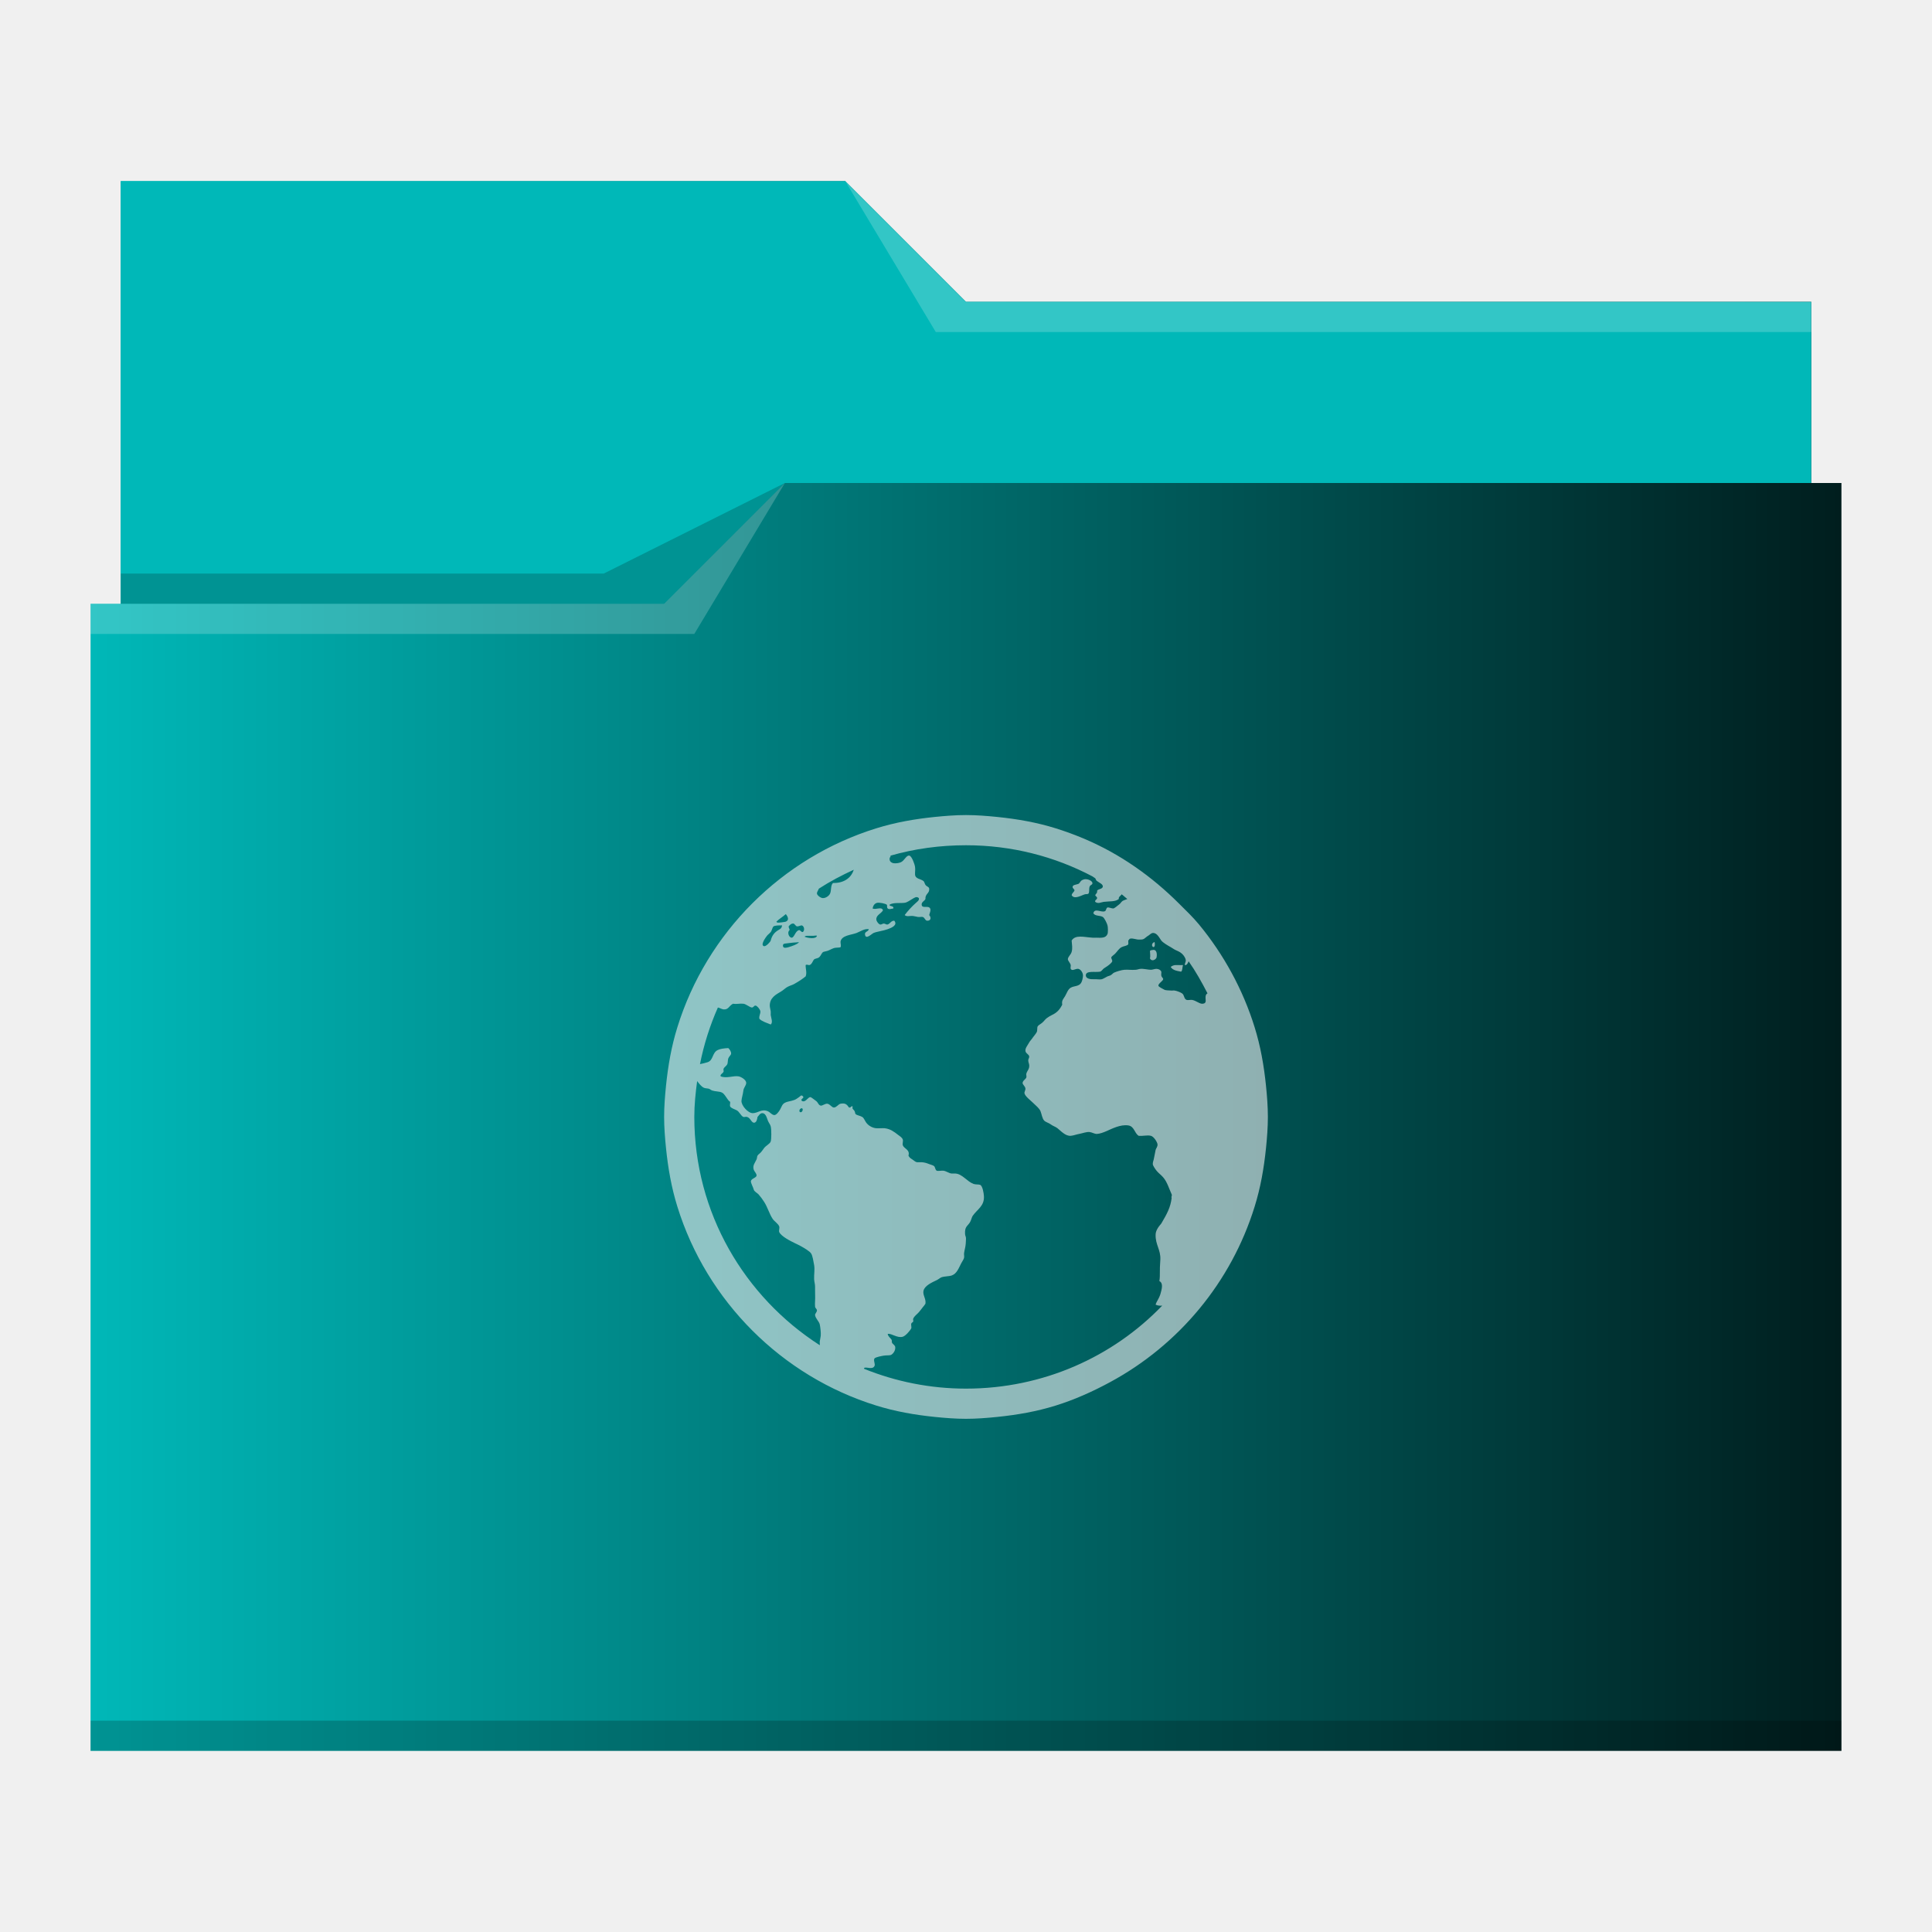
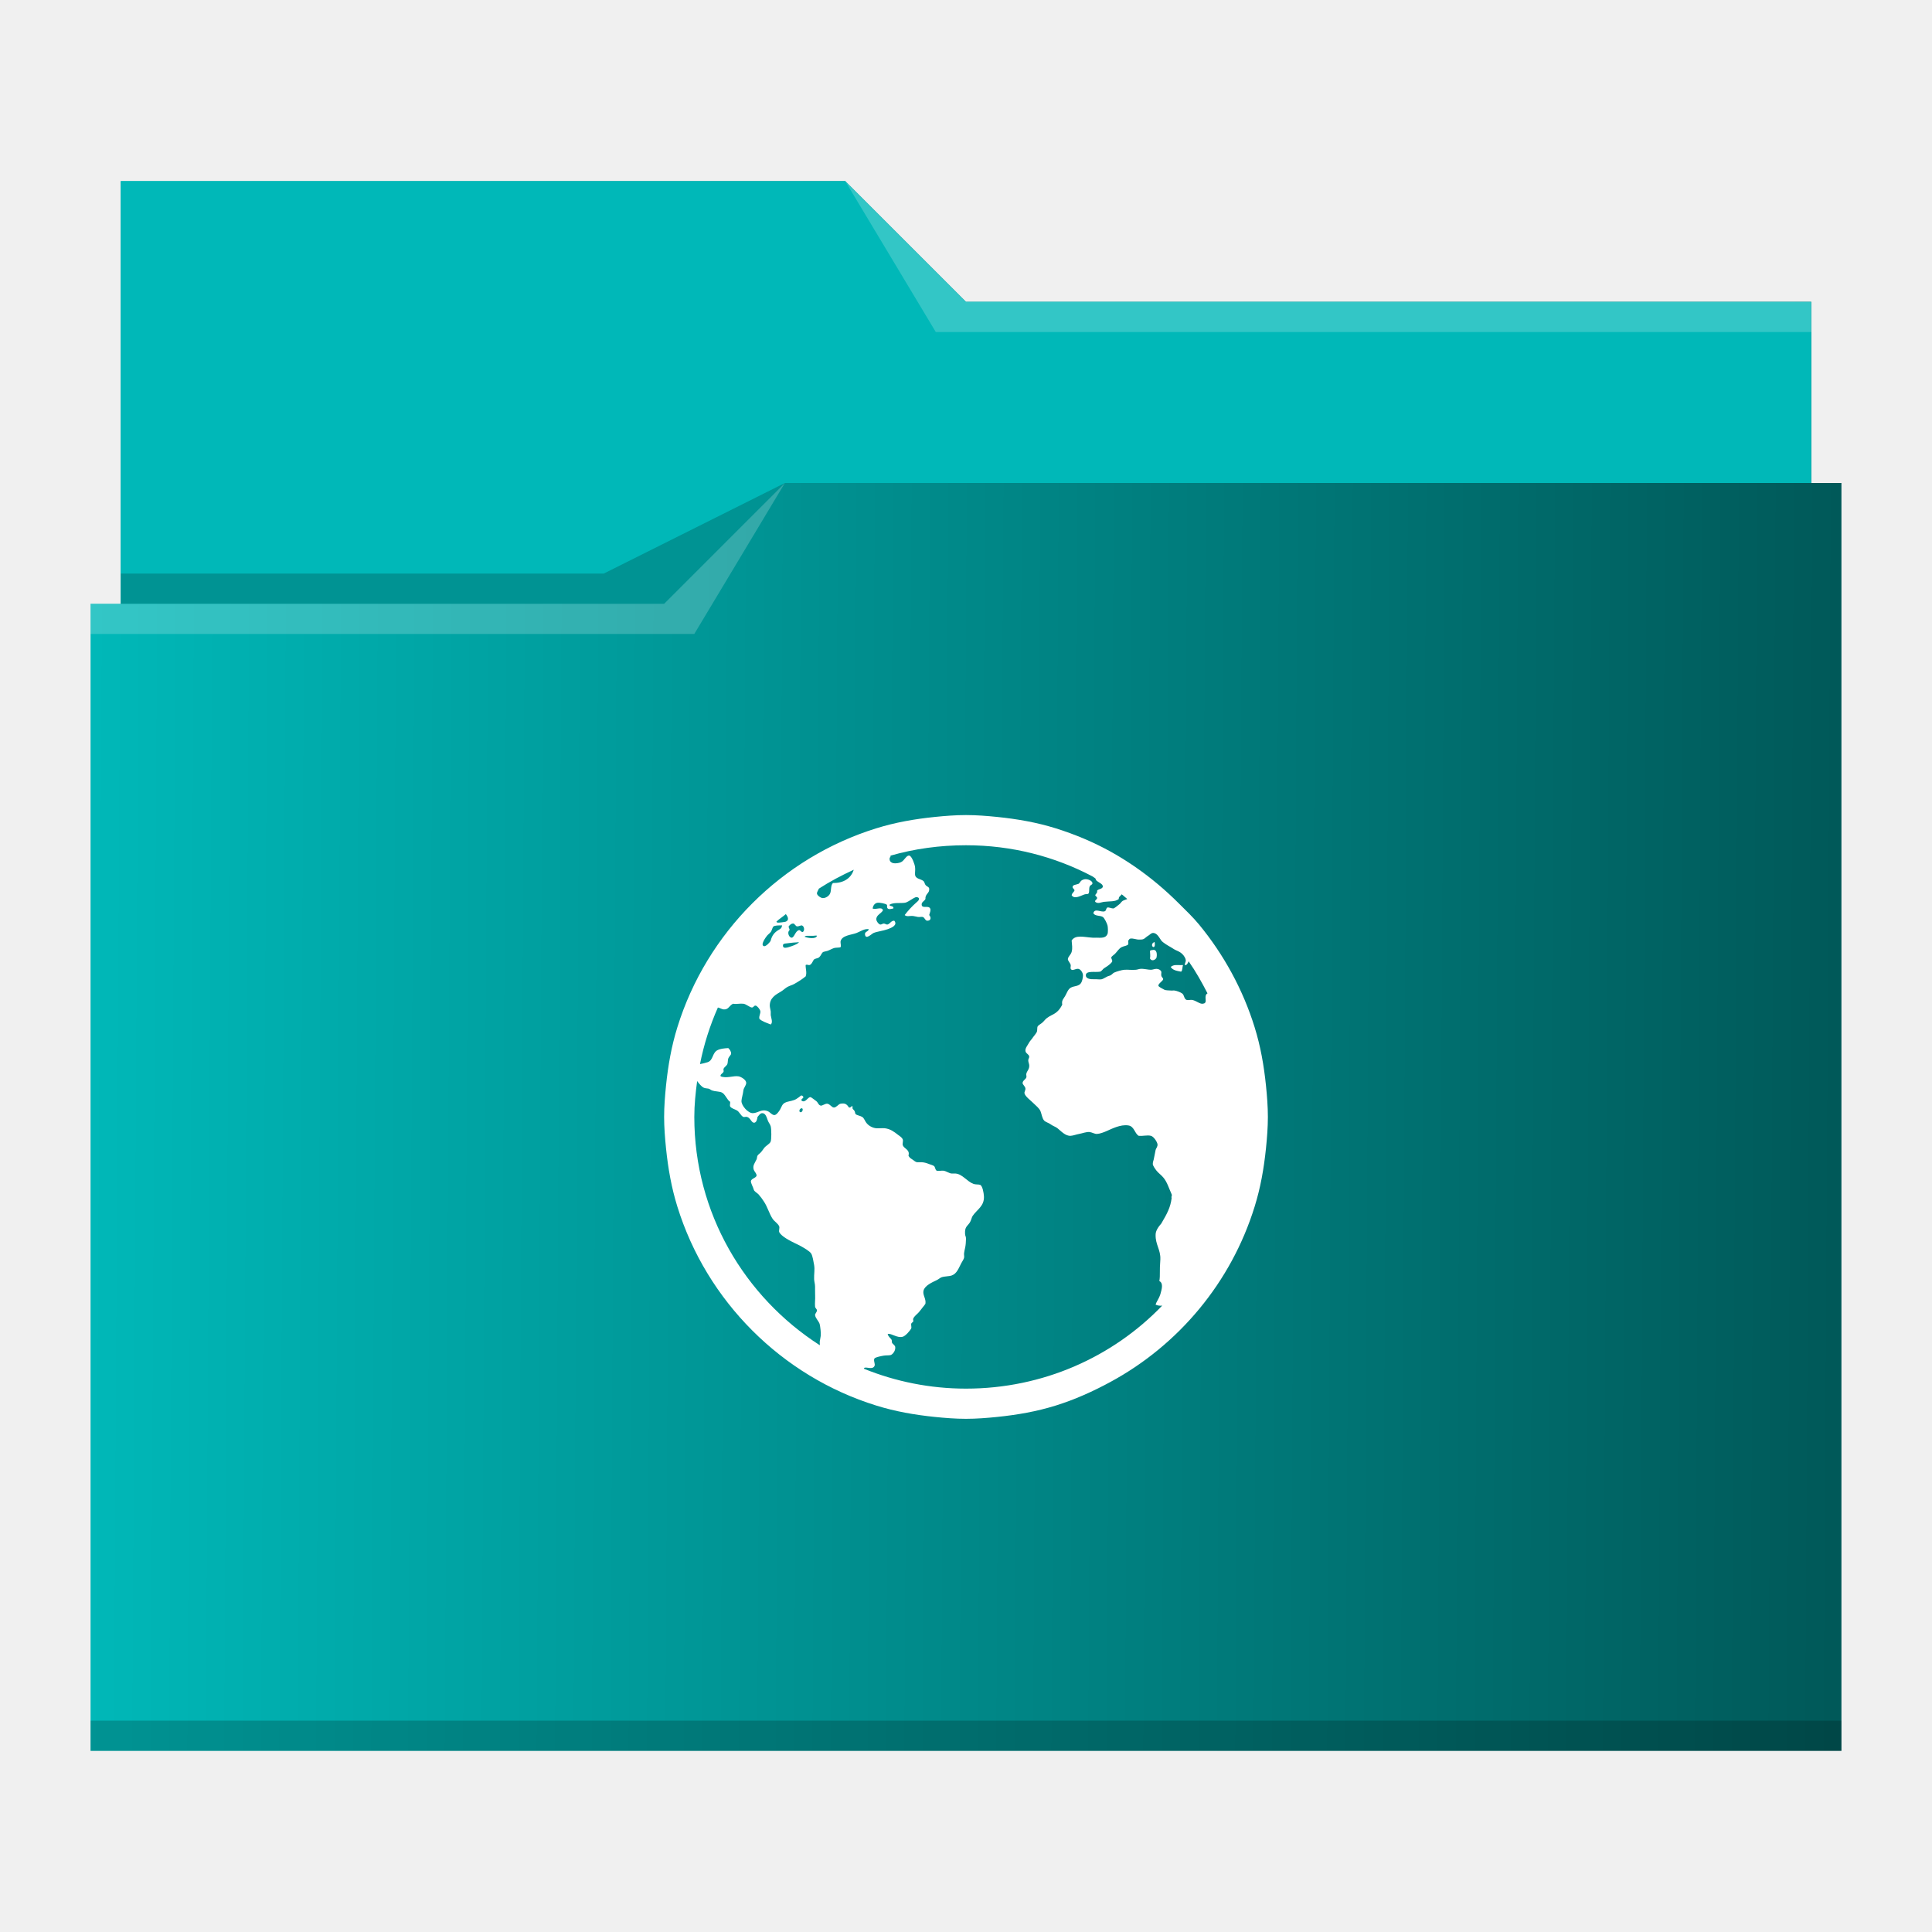
<svg xmlns="http://www.w3.org/2000/svg" xmlns:xlink="http://www.w3.org/1999/xlink" viewBox="0 0 64 64" version="1.1" id="svg14">
  <defs id="defs3051">
    <linearGradient id="linearGradient840">
      <stop style="stop-color:#00b8b8;stop-opacity:1" offset="0" id="stop836" />
      <stop style="stop-color:#00b8b8;stop-opacity:1" offset="1" id="stop838" />
    </linearGradient>
    <linearGradient id="linearGradient832">
      <stop style="stop-color:#00b8b8;stop-opacity:1" offset="0" id="stop828" />
      <stop style="stop-color:#001e1e;stop-opacity:1" offset="1" id="stop830" />
    </linearGradient>
    <style type="text/css" id="current-color-scheme">
      .ColorScheme-Text {
        color:#31363b;
      }
      .ColorScheme-Background {
        color:#eff0f1;
      }
      .ColorScheme-Highlight {
        color:#3daee9;
      }
      .ColorScheme-ViewText {
        color:#31363b;
      }
      .ColorScheme-ViewBackground {
        color:#fcfcfc;
      }
      .ColorScheme-ViewHover {
        color:#93cee9;
      }
      .ColorScheme-ViewFocus{
        color:#3daee9;
      }
      .ColorScheme-ButtonText {
        color:#31363b;
      }
      .ColorScheme-ButtonBackground {
        color:#eff0f1;
      }
      .ColorScheme-ButtonHover {
        color:#93cee9;
      }
      .ColorScheme-ButtonFocus{
        color:#3daee9;
      }
      </style>
-     <linearGradient xlink:href="#linearGradient832" id="linearGradient834" x1="3" y1="32" x2="61" y2="32" gradientUnits="userSpaceOnUse" />
+     <linearGradient xlink:href="#linearGradient832" id="linearGradient834" x1="3" y1="32" x2="96.797" y2="32.542" gradientUnits="userSpaceOnUse" />
    <linearGradient xlink:href="#linearGradient840" id="linearGradient842" x1="4" y1="13" x2="60" y2="13" gradientUnits="userSpaceOnUse" />
  </defs>
  <path style="fill:url(#linearGradient834);fill-opacity:1;stroke:none" d="M 4 6 L 4 11 L 4 20 L 3 20 L 3 21 L 3.002 21 C 3.002 21.004 3 21.008 3 21.012 L 3 57 L 3 58 L 4 58 L 60 58 L 61 58 L 61 57 L 61 21.012 L 61 21 L 61 16 L 60 16 L 60 11.01 C 60 11.007 59.998 11.004 59.998 11 L 60 11 L 60 10 L 32 10 L 28 6 L 4 6 z " class="ColorScheme-Highlight" id="path4" />
  <path style="fill-opacity:1;fill-rule:evenodd;fill:url(#linearGradient842)" d="M 4 6 L 4 11 L 4 20 L 22 20 L 26 16 L 60 16 L 60 11.01 C 60 11.007 59.998 11.004 59.998 11 L 60 11 L 60 10 L 32 10 L 28 6 L 4 6 z " id="path6" />
  <path style="fill:#ffffff;fill-opacity:0.2;fill-rule:evenodd" d="M 28 6 L 31 11 L 33 11 L 60 11 L 60 10 L 33 10 L 32 10 L 28 6 z M 26 16 L 22 20 L 3 20 L 3 21 L 23 21 L 26 16 z " id="path8" />
  <path style="fill-opacity:0.2;fill-rule:evenodd" d="M 26 16 L 20 19 L 4 19 L 4 20 L 22 20 L 26 16 z M 3 57 L 3 58 L 4 58 L 60 58 L 61 58 L 61 57 L 60 57 L 4 57 L 3 57 z " class="ColorScheme-Text" id="path10" />
-   <path style="fill:currentColor;fill-opacity:0.6;stroke:none" d="M 32 27 C 31.654 27 31.306 27.028 30.969 27.062 C 30.295 27.131 29.658 27.243 29.031 27.438 C 25.896 28.409 23.409 30.896 22.438 34.031 C 22.243 34.658 22.131 35.295 22.062 35.969 C 22.028 36.306 22 36.654 22 37 C 22 37.346 22.028 37.694 22.062 38.031 C 22.131 38.705 22.243 39.342 22.438 39.969 C 23.409 43.104 25.896 45.591 29.031 46.562 C 29.658 46.757 30.295 46.869 30.969 46.938 C 31.306 46.972 31.654 47 32 47 C 32.346 47 32.694 46.972 33.031 46.938 C 33.705 46.869 34.342 46.757 34.969 46.562 C 35.595 46.368 36.214 46.089 36.781 45.781 C 39.049 44.553 40.786 42.477 41.562 39.969 C 41.757 39.342 41.869 38.705 41.938 38.031 C 41.972 37.694 42 37.346 42 37 C 42 36.655 41.972 36.305 41.938 35.969 C 41.869 35.295 41.757 34.658 41.562 34.031 C 41.174 32.777 40.533 31.612 39.719 30.625 C 39.515 30.378 39.289 30.164 39.062 29.938 C 38.159 29.034 37.103 28.286 35.906 27.781 C 35.607 27.655 35.282 27.535 34.969 27.438 C 34.342 27.243 33.705 27.131 33.031 27.062 C 32.694 27.028 32.346 27 32 27 z M 32 28 C 33.513 28 34.936 28.371 36.188 29.031 C 36.221 29.049 36.248 29.076 36.281 29.094 C 36.307 29.127 36.299 29.163 36.344 29.188 C 36.376 29.206 36.407 29.234 36.438 29.25 C 36.49 29.279 36.542 29.324 36.531 29.375 C 36.517 29.45 36.395 29.445 36.344 29.5 C 36.351 29.605 36.308 29.585 36.281 29.656 C 36.298 29.702 36.337 29.695 36.344 29.75 C 36.335 29.808 36.259 29.815 36.281 29.875 C 36.379 29.951 36.47 29.888 36.562 29.875 C 36.766 29.849 36.937 29.879 37.062 29.781 C 37.049 29.703 37.124 29.681 37.156 29.625 C 37.223 29.672 37.279 29.733 37.344 29.781 C 37.306 29.798 37.222 29.822 37.188 29.844 C 37.137 29.878 37.121 29.931 37.062 29.969 C 37.021 29.998 36.919 30.094 36.875 30.094 C 36.822 30.094 36.726 30.05 36.688 30.062 C 36.633 30.079 36.655 30.166 36.594 30.188 C 36.474 30.231 36.261 30.07 36.219 30.25 C 36.27 30.354 36.44 30.319 36.531 30.375 C 36.588 30.411 36.673 30.594 36.688 30.656 C 36.702 30.707 36.709 30.883 36.688 30.938 C 36.631 31.083 36.48 31.066 36.312 31.062 C 36.267 31.062 36.229 31.067 36.188 31.062 C 35.906 31.044 35.627 30.955 35.5 31.156 C 35.509 31.311 35.535 31.397 35.5 31.531 C 35.475 31.629 35.37 31.696 35.375 31.781 C 35.377 31.825 35.458 31.909 35.469 31.969 C 35.476 32.001 35.454 32.065 35.469 32.094 C 35.516 32.183 35.635 32.079 35.719 32.094 C 35.799 32.106 35.875 32.223 35.875 32.312 C 35.875 32.376 35.852 32.501 35.812 32.562 C 35.733 32.682 35.583 32.653 35.469 32.719 C 35.374 32.773 35.338 32.905 35.281 33 C 35.221 33.102 35.164 33.136 35.188 33.281 C 35.106 33.443 35.013 33.547 34.844 33.625 C 34.795 33.647 34.733 33.686 34.688 33.719 C 34.651 33.744 34.613 33.786 34.562 33.844 C 34.499 33.915 34.41 33.945 34.375 34 C 34.349 34.042 34.371 34.131 34.344 34.188 C 34.304 34.264 34.238 34.33 34.188 34.406 C 34.164 34.443 34.119 34.484 34.094 34.531 C 34.036 34.637 33.958 34.72 33.969 34.812 C 33.978 34.902 34.088 34.922 34.094 35 C 34.099 35.044 34.061 35.078 34.062 35.125 C 34.065 35.194 34.088 35.227 34.094 35.281 C 34.106 35.416 34.025 35.47 34 35.562 C 33.987 35.606 34.011 35.653 34 35.688 C 33.978 35.755 33.877 35.795 33.875 35.875 C 33.873 35.931 33.963 35.983 33.969 36.062 C 33.973 36.117 33.927 36.168 33.938 36.219 C 33.958 36.317 34.142 36.455 34.219 36.531 C 34.322 36.635 34.423 36.703 34.469 36.812 C 34.507 36.905 34.523 37.056 34.594 37.125 C 34.646 37.176 34.745 37.197 34.812 37.25 C 34.876 37.299 34.964 37.322 35.031 37.375 C 35.142 37.462 35.292 37.638 35.469 37.625 C 35.561 37.618 35.646 37.581 35.75 37.562 C 35.857 37.544 35.985 37.489 36.094 37.5 C 36.177 37.509 36.256 37.568 36.344 37.562 C 36.435 37.557 36.553 37.514 36.656 37.469 C 36.836 37.391 37.113 37.243 37.375 37.281 C 37.575 37.31 37.579 37.536 37.719 37.625 C 37.879 37.639 37.998 37.594 38.125 37.625 C 38.221 37.649 38.335 37.83 38.344 37.906 C 38.353 37.984 38.292 38.045 38.281 38.094 C 38.256 38.199 38.237 38.339 38.219 38.406 C 38.204 38.459 38.186 38.51 38.188 38.562 C 38.188 38.61 38.263 38.719 38.312 38.781 C 38.373 38.858 38.459 38.916 38.531 39 C 38.664 39.153 38.72 39.361 38.812 39.562 C 38.836 39.613 38.791 39.624 38.812 39.688 C 38.773 39.993 38.669 40.193 38.469 40.531 C 38.374 40.64 38.279 40.77 38.281 40.906 C 38.274 41.233 38.452 41.402 38.438 41.719 C 38.405 42.144 38.439 42.21 38.406 42.438 C 38.55 42.51 38.479 42.724 38.438 42.875 C 38.376 43.055 38.316 43.099 38.281 43.219 C 38.356 43.251 38.418 43.259 38.5 43.25 C 36.863 44.952 34.549 46 32 46 C 30.807 46 29.667 45.765 28.625 45.344 C 28.622 45.342 28.628 45.314 28.625 45.312 C 28.72 45.273 28.9 45.383 28.969 45.25 C 29.003 45.186 28.923 45.064 28.969 45 C 29.001 44.956 29.214 44.917 29.281 44.906 C 29.378 44.89 29.477 44.91 29.531 44.875 C 29.591 44.837 29.667 44.738 29.656 44.625 C 29.651 44.572 29.604 44.547 29.562 44.5 C 29.528 44.46 29.555 44.411 29.531 44.375 C 29.488 44.311 29.424 44.28 29.406 44.188 C 29.537 44.162 29.717 44.334 29.906 44.281 C 29.995 44.256 30.146 44.084 30.188 44 C 30.2 43.974 30.173 43.875 30.188 43.844 C 30.204 43.809 30.244 43.799 30.25 43.781 C 30.263 43.732 30.239 43.718 30.25 43.688 C 30.283 43.595 30.383 43.536 30.438 43.469 C 30.479 43.418 30.524 43.365 30.562 43.312 C 30.606 43.256 30.627 43.237 30.656 43.188 C 30.684 43.022 30.554 42.895 30.594 42.75 C 30.637 42.586 30.873 42.481 31.031 42.406 C 31.086 42.381 31.142 42.329 31.188 42.312 C 31.297 42.274 31.429 42.286 31.531 42.25 C 31.702 42.188 31.76 42 31.844 41.844 C 31.884 41.771 31.93 41.709 31.938 41.656 C 31.945 41.609 31.928 41.555 31.938 41.5 C 31.947 41.446 31.954 41.404 31.969 41.344 C 31.989 41.266 32 41.118 32 41.031 C 32 40.959 31.971 40.94 31.969 40.875 C 31.956 40.639 32.038 40.629 32.125 40.5 C 32.169 40.436 32.188 40.327 32.219 40.281 C 32.366 40.063 32.612 39.956 32.594 39.625 C 32.587 39.516 32.549 39.285 32.469 39.25 C 32.423 39.23 32.317 39.244 32.25 39.219 C 32.035 39.139 31.88 38.893 31.656 38.875 C 31.609 38.873 31.584 38.877 31.531 38.875 C 31.444 38.873 31.348 38.792 31.25 38.781 C 31.188 38.774 31.068 38.799 31.031 38.781 C 30.975 38.754 30.983 38.656 30.938 38.625 C 30.901 38.599 30.838 38.583 30.781 38.562 C 30.692 38.528 30.635 38.507 30.531 38.5 C 30.499 38.498 30.411 38.505 30.375 38.5 C 30.319 38.491 30.271 38.439 30.219 38.406 C 30.153 38.366 30.121 38.338 30.094 38.281 C 30.154 38.085 29.946 38.052 29.906 37.938 C 29.888 37.885 29.924 37.797 29.906 37.75 C 29.883 37.683 29.825 37.65 29.75 37.594 C 29.619 37.492 29.5 37.399 29.312 37.375 C 29.229 37.366 29.131 37.382 29.031 37.375 C 28.926 37.368 28.799 37.31 28.719 37.219 C 28.642 37.13 28.63 37.042 28.562 37 C 28.499 36.96 28.387 36.948 28.344 36.906 C 28.324 36.888 28.331 36.854 28.312 36.812 C 28.28 36.747 28.21 36.736 28.25 36.656 C 28.177 36.62 28.203 36.702 28.125 36.688 C 28.054 36.587 28.004 36.532 27.844 36.562 C 27.771 36.577 27.71 36.686 27.625 36.688 C 27.554 36.69 27.499 36.575 27.406 36.562 C 27.335 36.553 27.237 36.636 27.188 36.625 C 27.109 36.611 27.102 36.516 27.031 36.469 C 26.979 36.434 26.873 36.342 26.844 36.344 C 26.753 36.346 26.688 36.536 26.562 36.469 C 26.501 36.391 26.667 36.385 26.594 36.312 C 26.539 36.258 26.512 36.315 26.469 36.344 C 26.418 36.378 26.369 36.418 26.312 36.438 C 26.187 36.485 26.098 36.48 26 36.531 C 25.909 36.579 25.896 36.657 25.844 36.75 C 25.802 36.826 25.72 36.934 25.656 36.938 C 25.58 36.943 25.507 36.842 25.438 36.812 C 25.228 36.722 25.11 36.873 24.938 36.875 C 24.778 36.877 24.555 36.62 24.562 36.469 C 24.567 36.376 24.614 36.239 24.625 36.125 C 24.634 36.034 24.717 35.959 24.719 35.875 C 24.721 35.764 24.541 35.669 24.469 35.656 C 24.298 35.625 24.07 35.733 23.875 35.656 C 23.839 35.594 23.947 35.56 23.969 35.5 C 23.981 35.465 23.956 35.444 23.969 35.406 C 23.991 35.348 24.066 35.312 24.094 35.25 C 24.114 35.203 24.105 35.121 24.125 35.062 C 24.149 34.997 24.213 34.954 24.219 34.906 C 24.226 34.844 24.174 34.759 24.125 34.719 C 23.974 34.728 23.869 34.742 23.781 34.781 C 23.585 34.87 23.636 35.126 23.438 35.188 C 23.37 35.209 23.264 35.237 23.188 35.25 C 23.317 34.596 23.518 33.97 23.781 33.375 C 23.85 33.388 23.909 33.432 23.969 33.438 C 24.136 33.45 24.143 33.323 24.281 33.25 C 24.423 33.27 24.496 33.236 24.625 33.25 C 24.712 33.259 24.837 33.37 24.906 33.375 C 24.964 33.377 24.977 33.303 25.031 33.312 C 25.086 33.322 25.178 33.435 25.188 33.5 C 25.197 33.582 25.133 33.659 25.156 33.75 C 25.242 33.837 25.409 33.887 25.531 33.938 C 25.611 33.872 25.544 33.72 25.531 33.625 C 25.529 33.583 25.536 33.538 25.531 33.5 C 25.522 33.435 25.5 33.369 25.5 33.312 C 25.5 33.053 25.7 32.946 25.875 32.844 C 25.95 32.8 26.028 32.72 26.094 32.688 C 26.186 32.642 26.236 32.637 26.312 32.594 C 26.451 32.516 26.58 32.433 26.688 32.344 C 26.737 32.226 26.683 32.085 26.688 31.969 C 26.737 31.938 26.76 31.974 26.812 31.969 C 26.896 31.951 26.921 31.828 26.969 31.781 C 26.996 31.754 27.092 31.746 27.125 31.719 C 27.209 31.653 27.209 31.56 27.281 31.531 C 27.307 31.522 27.366 31.511 27.406 31.5 C 27.461 31.485 27.538 31.437 27.625 31.406 C 27.681 31.386 27.822 31.397 27.844 31.375 C 27.871 31.348 27.837 31.229 27.844 31.188 C 27.887 30.982 28.191 30.975 28.375 30.906 C 28.502 30.857 28.639 30.754 28.781 30.781 C 28.754 30.879 28.633 30.851 28.656 30.969 C 28.687 31.134 28.879 30.93 28.938 30.906 C 29.048 30.859 29.261 30.834 29.406 30.781 C 29.534 30.736 29.745 30.647 29.625 30.5 C 29.525 30.493 29.494 30.589 29.406 30.625 C 29.346 30.634 29.332 30.597 29.281 30.594 C 29.232 30.592 29.205 30.634 29.156 30.625 C 29.107 30.616 29.039 30.527 29.031 30.469 C 29.011 30.316 29.188 30.269 29.25 30.156 C 29.208 30.018 29.023 30.148 28.906 30.094 C 28.919 30.012 28.966 29.923 29.062 29.906 C 29.141 29.894 29.328 29.931 29.375 29.969 C 29.402 29.992 29.365 30.055 29.406 30.094 C 29.454 30.136 29.532 30.103 29.594 30.094 C 29.616 29.99 29.451 30.036 29.469 29.969 C 29.592 29.889 29.818 29.926 29.969 29.906 C 30.056 29.894 30.141 29.823 30.219 29.781 C 30.291 29.739 30.361 29.681 30.438 29.75 C 30.459 29.825 30.385 29.868 30.344 29.906 C 30.204 30.03 30.078 30.169 29.969 30.312 C 30.036 30.378 30.137 30.331 30.25 30.344 C 30.294 30.349 30.361 30.368 30.406 30.375 C 30.461 30.384 30.519 30.366 30.562 30.375 C 30.639 30.393 30.642 30.5 30.719 30.5 C 30.842 30.5 30.852 30.396 30.781 30.312 C 30.803 30.227 30.843 30.154 30.812 30.094 C 30.756 29.981 30.542 30.112 30.531 29.969 C 30.524 29.878 30.624 29.85 30.656 29.781 C 30.642 29.607 30.799 29.596 30.781 29.438 C 30.772 29.372 30.702 29.374 30.656 29.312 C 30.633 29.28 30.621 29.211 30.594 29.188 C 30.499 29.108 30.323 29.121 30.312 28.969 C 30.308 28.878 30.325 28.817 30.312 28.719 C 30.3 28.626 30.205 28.362 30.125 28.344 C 30.023 28.322 29.966 28.506 29.844 28.562 C 29.778 28.593 29.661 28.607 29.594 28.594 C 29.55 28.585 29.474 28.552 29.469 28.469 C 29.464 28.421 29.48 28.404 29.5 28.375 C 29.505 28.368 29.495 28.351 29.5 28.344 C 30.291 28.116 31.136 28 32 28 z M 28.281 28.812 C 28.193 29.097 27.936 29.259 27.594 29.25 C 27.51 29.33 27.545 29.483 27.5 29.594 C 27.462 29.686 27.343 29.757 27.25 29.75 C 27.183 29.745 27.062 29.657 27.062 29.594 C 27.062 29.542 27.113 29.483 27.125 29.438 C 27.493 29.2 27.879 28.996 28.281 28.812 z M 35.938 29.125 C 35.904 29.131 35.873 29.139 35.844 29.156 C 35.775 29.198 35.771 29.261 35.719 29.281 C 35.644 29.309 35.542 29.308 35.531 29.375 C 35.522 29.431 35.596 29.449 35.594 29.5 C 35.566 29.567 35.515 29.574 35.5 29.656 C 35.593 29.807 35.823 29.658 35.938 29.625 C 35.988 29.61 36.035 29.633 36.062 29.594 C 36.093 29.545 36.07 29.444 36.094 29.375 C 36.119 29.299 36.197 29.317 36.188 29.25 C 36.181 29.183 36.05 29.114 35.938 29.125 z M 26.031 30.281 C 26.098 30.362 26.154 30.479 26.031 30.531 C 26.013 30.54 25.794 30.572 25.75 30.562 C 25.736 30.561 25.731 30.54 25.719 30.531 C 25.814 30.438 25.932 30.37 26.031 30.281 z M 26.281 30.594 C 26.325 30.596 26.355 30.684 26.406 30.688 C 26.455 30.692 26.533 30.647 26.562 30.656 C 26.639 30.676 26.667 30.819 26.594 30.875 C 26.534 30.882 26.512 30.803 26.469 30.812 C 26.345 30.834 26.311 31.07 26.219 31.062 C 26.131 31.053 26.067 30.876 26.156 30.812 C 26.158 30.758 26.121 30.742 26.125 30.688 C 26.152 30.653 26.208 30.588 26.281 30.594 z M 25.875 30.656 C 25.901 30.656 25.897 30.645 25.906 30.656 C 25.894 30.753 25.856 30.767 25.781 30.812 C 25.652 30.891 25.573 30.989 25.531 31.156 C 25.519 31.205 25.374 31.356 25.312 31.344 C 25.169 31.313 25.374 31.042 25.406 31 C 25.443 30.954 25.489 30.926 25.531 30.875 C 25.573 30.824 25.585 30.717 25.625 30.688 C 25.669 30.657 25.799 30.653 25.875 30.656 z M 38.188 30.906 C 38.331 30.897 38.403 31.069 38.469 31.156 C 38.523 31.227 38.692 31.326 38.781 31.375 C 38.832 31.402 38.881 31.443 38.938 31.469 C 38.997 31.495 39.086 31.53 39.156 31.594 C 39.226 31.658 39.279 31.754 39.281 31.812 C 39.283 31.871 39.241 31.914 39.25 31.969 C 39.313 31.979 39.346 31.915 39.375 31.844 C 39.611 32.18 39.811 32.539 40 32.906 C 39.962 32.93 39.945 32.953 39.938 33 C 39.919 33.102 39.996 33.232 39.844 33.25 C 39.747 33.263 39.633 33.154 39.5 33.125 C 39.446 33.112 39.356 33.139 39.312 33.125 C 39.212 33.09 39.242 32.966 39.156 32.906 C 39.107 32.872 38.984 32.822 38.906 32.812 C 38.857 32.807 38.832 32.819 38.781 32.812 C 38.719 32.806 38.613 32.812 38.562 32.781 C 38.513 32.75 38.388 32.698 38.375 32.656 C 38.355 32.589 38.528 32.494 38.531 32.438 C 38.535 32.394 38.478 32.378 38.469 32.312 C 38.462 32.273 38.478 32.213 38.469 32.188 C 38.456 32.14 38.387 32.096 38.312 32.094 C 38.247 32.094 38.181 32.125 38.125 32.125 C 38.045 32.127 37.881 32.085 37.781 32.094 C 37.721 32.099 37.681 32.121 37.625 32.125 C 37.467 32.138 37.374 32.116 37.25 32.125 C 37.161 32.13 36.99 32.181 36.906 32.219 C 36.864 32.239 36.836 32.285 36.781 32.312 C 36.756 32.325 36.72 32.329 36.688 32.344 C 36.637 32.367 36.549 32.425 36.5 32.438 C 36.429 32.456 36.348 32.432 36.219 32.438 C 36.126 32.443 35.971 32.423 35.969 32.312 C 35.967 32.143 36.278 32.217 36.438 32.188 C 36.498 32.175 36.521 32.104 36.594 32.062 C 36.628 32.042 36.655 32.022 36.688 32 C 36.742 31.962 36.835 31.887 36.844 31.844 C 36.851 31.804 36.807 31.748 36.812 31.719 C 36.819 31.681 36.888 31.643 36.938 31.594 C 37.014 31.517 37.062 31.424 37.156 31.375 C 37.22 31.34 37.346 31.332 37.375 31.281 C 37.382 31.223 37.373 31.209 37.375 31.156 C 37.415 31.12 37.405 31.101 37.438 31.094 C 37.536 31.072 37.635 31.131 37.75 31.125 C 37.799 31.123 37.854 31.129 37.906 31.094 C 37.95 31.065 37.988 31.022 38.031 31 C 38.079 30.974 38.129 30.91 38.188 30.906 z M 26.719 31 C 26.743 30.996 26.783 31.003 26.812 31 C 26.854 30.998 26.892 31 26.938 31 C 26.983 31 27.044 30.982 27.062 31 C 27.033 31.12 26.751 31.075 26.656 31.031 C 26.659 31.009 26.695 31.004 26.719 31 z M 26.375 31.219 C 26.406 31.219 26.436 31.206 26.469 31.219 C 26.385 31.29 26.27 31.33 26.125 31.375 C 26.056 31.397 25.95 31.42 25.938 31.344 C 25.923 31.249 26.001 31.259 26.062 31.25 C 26.142 31.241 26.282 31.221 26.375 31.219 z M 38.219 31.219 C 38.159 31.239 38.13 31.359 38.219 31.375 C 38.261 31.35 38.261 31.295 38.25 31.219 C 38.226 31.193 38.237 31.212 38.219 31.219 z M 38.188 31.469 C 38.158 31.478 38.125 31.467 38.094 31.5 C 38.096 31.602 38.114 31.661 38.094 31.75 C 38.152 31.863 38.283 31.795 38.312 31.719 C 38.347 31.53 38.275 31.445 38.188 31.469 z M 38.969 31.969 C 38.889 31.965 38.829 31.993 38.781 32.031 C 38.849 32.14 38.974 32.16 39.125 32.188 C 39.179 32.148 39.162 32.038 39.188 31.969 C 39.122 31.969 39.08 31.973 39 31.969 L 38.969 31.969 z M 23.094 35.812 C 23.158 35.894 23.227 35.989 23.312 36.031 C 23.358 36.055 23.411 36.05 23.469 36.062 C 23.516 36.072 23.548 36.111 23.594 36.125 C 23.69 36.158 23.83 36.153 23.906 36.188 C 24.023 36.238 24.087 36.442 24.188 36.5 C 24.192 36.558 24.169 36.613 24.188 36.656 C 24.235 36.72 24.33 36.739 24.406 36.781 C 24.499 36.832 24.538 36.96 24.625 37 C 24.656 37.013 24.703 36.986 24.75 37 C 24.87 37.036 24.896 37.218 25 37.188 C 25.067 37.167 25.083 37.065 25.094 37 C 25.139 36.951 25.179 36.875 25.25 36.875 C 25.363 36.873 25.396 37.014 25.438 37.125 C 25.461 37.187 25.515 37.247 25.531 37.312 C 25.559 37.425 25.555 37.745 25.531 37.812 C 25.502 37.896 25.382 37.94 25.312 38.031 C 25.28 38.075 25.244 38.127 25.219 38.156 C 25.175 38.211 25.127 38.232 25.094 38.281 C 25.076 38.309 25.079 38.368 25.062 38.406 C 25.008 38.523 24.923 38.61 24.969 38.75 C 24.987 38.806 25.062 38.87 25.062 38.938 C 25.062 39.017 24.888 39.038 24.875 39.125 C 24.866 39.189 24.949 39.321 24.969 39.406 C 24.983 39.47 25.087 39.521 25.125 39.562 C 25.189 39.633 25.254 39.722 25.312 39.812 C 25.427 39.989 25.481 40.202 25.594 40.375 C 25.654 40.464 25.773 40.53 25.812 40.625 C 25.832 40.672 25.794 40.769 25.812 40.812 C 25.878 40.96 26.196 41.115 26.344 41.188 C 26.413 41.222 26.468 41.245 26.531 41.281 C 26.628 41.336 26.826 41.446 26.875 41.531 C 26.919 41.608 26.947 41.784 26.969 41.906 C 26.996 42.066 26.962 42.202 26.969 42.375 C 26.974 42.469 27 42.53 27 42.625 C 27 42.658 27.002 42.717 27 42.75 C 26.998 42.863 27.009 42.979 27 43.094 C 26.995 43.156 26.996 43.229 27 43.281 C 27.005 43.338 27.059 43.357 27.062 43.406 C 27.067 43.459 26.994 43.521 27 43.562 C 27.013 43.677 27.134 43.77 27.156 43.875 C 27.174 43.959 27.198 44.15 27.188 44.25 C 27.18 44.303 27.164 44.379 27.156 44.438 C 27.151 44.483 27.163 44.521 27.156 44.562 C 24.665 42.962 23 40.181 23 37 C 23 36.592 23.041 36.206 23.094 35.812 z M 26.531 36.719 C 26.619 36.679 26.602 36.833 26.531 36.844 C 26.464 36.853 26.466 36.75 26.531 36.719 z " class="ColorScheme-Background" id="path12" />
+   <path style="fill:#ffffff;fill-opacity:1;stroke:none" d="M 32 27 C 31.654 27 31.306 27.028 30.969 27.062 C 30.295 27.131 29.658 27.243 29.031 27.438 C 25.896 28.409 23.409 30.896 22.438 34.031 C 22.243 34.658 22.131 35.295 22.062 35.969 C 22.028 36.306 22 36.654 22 37 C 22 37.346 22.028 37.694 22.062 38.031 C 22.131 38.705 22.243 39.342 22.438 39.969 C 23.409 43.104 25.896 45.591 29.031 46.562 C 29.658 46.757 30.295 46.869 30.969 46.938 C 31.306 46.972 31.654 47 32 47 C 32.346 47 32.694 46.972 33.031 46.938 C 33.705 46.869 34.342 46.757 34.969 46.562 C 35.595 46.368 36.214 46.089 36.781 45.781 C 39.049 44.553 40.786 42.477 41.562 39.969 C 41.757 39.342 41.869 38.705 41.938 38.031 C 41.972 37.694 42 37.346 42 37 C 42 36.655 41.972 36.305 41.938 35.969 C 41.869 35.295 41.757 34.658 41.562 34.031 C 41.174 32.777 40.533 31.612 39.719 30.625 C 39.515 30.378 39.289 30.164 39.062 29.938 C 38.159 29.034 37.103 28.286 35.906 27.781 C 35.607 27.655 35.282 27.535 34.969 27.438 C 34.342 27.243 33.705 27.131 33.031 27.062 C 32.694 27.028 32.346 27 32 27 z M 32 28 C 33.513 28 34.936 28.371 36.188 29.031 C 36.221 29.049 36.248 29.076 36.281 29.094 C 36.307 29.127 36.299 29.163 36.344 29.188 C 36.376 29.206 36.407 29.234 36.438 29.25 C 36.49 29.279 36.542 29.324 36.531 29.375 C 36.517 29.45 36.395 29.445 36.344 29.5 C 36.351 29.605 36.308 29.585 36.281 29.656 C 36.298 29.702 36.337 29.695 36.344 29.75 C 36.335 29.808 36.259 29.815 36.281 29.875 C 36.379 29.951 36.47 29.888 36.562 29.875 C 36.766 29.849 36.937 29.879 37.062 29.781 C 37.049 29.703 37.124 29.681 37.156 29.625 C 37.223 29.672 37.279 29.733 37.344 29.781 C 37.306 29.798 37.222 29.822 37.188 29.844 C 37.137 29.878 37.121 29.931 37.062 29.969 C 37.021 29.998 36.919 30.094 36.875 30.094 C 36.822 30.094 36.726 30.05 36.688 30.062 C 36.633 30.079 36.655 30.166 36.594 30.188 C 36.474 30.231 36.261 30.07 36.219 30.25 C 36.27 30.354 36.44 30.319 36.531 30.375 C 36.588 30.411 36.673 30.594 36.688 30.656 C 36.702 30.707 36.709 30.883 36.688 30.938 C 36.631 31.083 36.48 31.066 36.312 31.062 C 36.267 31.062 36.229 31.067 36.188 31.062 C 35.906 31.044 35.627 30.955 35.5 31.156 C 35.509 31.311 35.535 31.397 35.5 31.531 C 35.475 31.629 35.37 31.696 35.375 31.781 C 35.377 31.825 35.458 31.909 35.469 31.969 C 35.476 32.001 35.454 32.065 35.469 32.094 C 35.516 32.183 35.635 32.079 35.719 32.094 C 35.799 32.106 35.875 32.223 35.875 32.312 C 35.875 32.376 35.852 32.501 35.812 32.562 C 35.733 32.682 35.583 32.653 35.469 32.719 C 35.374 32.773 35.338 32.905 35.281 33 C 35.221 33.102 35.164 33.136 35.188 33.281 C 35.106 33.443 35.013 33.547 34.844 33.625 C 34.795 33.647 34.733 33.686 34.688 33.719 C 34.651 33.744 34.613 33.786 34.562 33.844 C 34.499 33.915 34.41 33.945 34.375 34 C 34.349 34.042 34.371 34.131 34.344 34.188 C 34.304 34.264 34.238 34.33 34.188 34.406 C 34.164 34.443 34.119 34.484 34.094 34.531 C 34.036 34.637 33.958 34.72 33.969 34.812 C 33.978 34.902 34.088 34.922 34.094 35 C 34.099 35.044 34.061 35.078 34.062 35.125 C 34.065 35.194 34.088 35.227 34.094 35.281 C 34.106 35.416 34.025 35.47 34 35.562 C 33.987 35.606 34.011 35.653 34 35.688 C 33.978 35.755 33.877 35.795 33.875 35.875 C 33.873 35.931 33.963 35.983 33.969 36.062 C 33.973 36.117 33.927 36.168 33.938 36.219 C 33.958 36.317 34.142 36.455 34.219 36.531 C 34.322 36.635 34.423 36.703 34.469 36.812 C 34.507 36.905 34.523 37.056 34.594 37.125 C 34.646 37.176 34.745 37.197 34.812 37.25 C 34.876 37.299 34.964 37.322 35.031 37.375 C 35.142 37.462 35.292 37.638 35.469 37.625 C 35.561 37.618 35.646 37.581 35.75 37.562 C 35.857 37.544 35.985 37.489 36.094 37.5 C 36.177 37.509 36.256 37.568 36.344 37.562 C 36.435 37.557 36.553 37.514 36.656 37.469 C 36.836 37.391 37.113 37.243 37.375 37.281 C 37.575 37.31 37.579 37.536 37.719 37.625 C 37.879 37.639 37.998 37.594 38.125 37.625 C 38.221 37.649 38.335 37.83 38.344 37.906 C 38.353 37.984 38.292 38.045 38.281 38.094 C 38.256 38.199 38.237 38.339 38.219 38.406 C 38.204 38.459 38.186 38.51 38.188 38.562 C 38.188 38.61 38.263 38.719 38.312 38.781 C 38.373 38.858 38.459 38.916 38.531 39 C 38.664 39.153 38.72 39.361 38.812 39.562 C 38.836 39.613 38.791 39.624 38.812 39.688 C 38.773 39.993 38.669 40.193 38.469 40.531 C 38.374 40.64 38.279 40.77 38.281 40.906 C 38.274 41.233 38.452 41.402 38.438 41.719 C 38.405 42.144 38.439 42.21 38.406 42.438 C 38.55 42.51 38.479 42.724 38.438 42.875 C 38.376 43.055 38.316 43.099 38.281 43.219 C 38.356 43.251 38.418 43.259 38.5 43.25 C 36.863 44.952 34.549 46 32 46 C 30.807 46 29.667 45.765 28.625 45.344 C 28.622 45.342 28.628 45.314 28.625 45.312 C 28.72 45.273 28.9 45.383 28.969 45.25 C 29.003 45.186 28.923 45.064 28.969 45 C 29.001 44.956 29.214 44.917 29.281 44.906 C 29.378 44.89 29.477 44.91 29.531 44.875 C 29.591 44.837 29.667 44.738 29.656 44.625 C 29.651 44.572 29.604 44.547 29.562 44.5 C 29.528 44.46 29.555 44.411 29.531 44.375 C 29.488 44.311 29.424 44.28 29.406 44.188 C 29.537 44.162 29.717 44.334 29.906 44.281 C 29.995 44.256 30.146 44.084 30.188 44 C 30.2 43.974 30.173 43.875 30.188 43.844 C 30.204 43.809 30.244 43.799 30.25 43.781 C 30.263 43.732 30.239 43.718 30.25 43.688 C 30.283 43.595 30.383 43.536 30.438 43.469 C 30.479 43.418 30.524 43.365 30.562 43.312 C 30.606 43.256 30.627 43.237 30.656 43.188 C 30.684 43.022 30.554 42.895 30.594 42.75 C 30.637 42.586 30.873 42.481 31.031 42.406 C 31.086 42.381 31.142 42.329 31.188 42.312 C 31.297 42.274 31.429 42.286 31.531 42.25 C 31.702 42.188 31.76 42 31.844 41.844 C 31.884 41.771 31.93 41.709 31.938 41.656 C 31.945 41.609 31.928 41.555 31.938 41.5 C 31.947 41.446 31.954 41.404 31.969 41.344 C 31.989 41.266 32 41.118 32 41.031 C 32 40.959 31.971 40.94 31.969 40.875 C 31.956 40.639 32.038 40.629 32.125 40.5 C 32.169 40.436 32.188 40.327 32.219 40.281 C 32.366 40.063 32.612 39.956 32.594 39.625 C 32.587 39.516 32.549 39.285 32.469 39.25 C 32.423 39.23 32.317 39.244 32.25 39.219 C 32.035 39.139 31.88 38.893 31.656 38.875 C 31.609 38.873 31.584 38.877 31.531 38.875 C 31.444 38.873 31.348 38.792 31.25 38.781 C 31.188 38.774 31.068 38.799 31.031 38.781 C 30.975 38.754 30.983 38.656 30.938 38.625 C 30.901 38.599 30.838 38.583 30.781 38.562 C 30.692 38.528 30.635 38.507 30.531 38.5 C 30.499 38.498 30.411 38.505 30.375 38.5 C 30.319 38.491 30.271 38.439 30.219 38.406 C 30.153 38.366 30.121 38.338 30.094 38.281 C 30.154 38.085 29.946 38.052 29.906 37.938 C 29.888 37.885 29.924 37.797 29.906 37.75 C 29.883 37.683 29.825 37.65 29.75 37.594 C 29.619 37.492 29.5 37.399 29.312 37.375 C 29.229 37.366 29.131 37.382 29.031 37.375 C 28.926 37.368 28.799 37.31 28.719 37.219 C 28.642 37.13 28.63 37.042 28.562 37 C 28.499 36.96 28.387 36.948 28.344 36.906 C 28.324 36.888 28.331 36.854 28.312 36.812 C 28.28 36.747 28.21 36.736 28.25 36.656 C 28.177 36.62 28.203 36.702 28.125 36.688 C 28.054 36.587 28.004 36.532 27.844 36.562 C 27.771 36.577 27.71 36.686 27.625 36.688 C 27.554 36.69 27.499 36.575 27.406 36.562 C 27.335 36.553 27.237 36.636 27.188 36.625 C 27.109 36.611 27.102 36.516 27.031 36.469 C 26.979 36.434 26.873 36.342 26.844 36.344 C 26.753 36.346 26.688 36.536 26.562 36.469 C 26.501 36.391 26.667 36.385 26.594 36.312 C 26.539 36.258 26.512 36.315 26.469 36.344 C 26.418 36.378 26.369 36.418 26.312 36.438 C 26.187 36.485 26.098 36.48 26 36.531 C 25.909 36.579 25.896 36.657 25.844 36.75 C 25.802 36.826 25.72 36.934 25.656 36.938 C 25.58 36.943 25.507 36.842 25.438 36.812 C 25.228 36.722 25.11 36.873 24.938 36.875 C 24.778 36.877 24.555 36.62 24.562 36.469 C 24.567 36.376 24.614 36.239 24.625 36.125 C 24.634 36.034 24.717 35.959 24.719 35.875 C 24.721 35.764 24.541 35.669 24.469 35.656 C 24.298 35.625 24.07 35.733 23.875 35.656 C 23.839 35.594 23.947 35.56 23.969 35.5 C 23.981 35.465 23.956 35.444 23.969 35.406 C 23.991 35.348 24.066 35.312 24.094 35.25 C 24.114 35.203 24.105 35.121 24.125 35.062 C 24.149 34.997 24.213 34.954 24.219 34.906 C 24.226 34.844 24.174 34.759 24.125 34.719 C 23.974 34.728 23.869 34.742 23.781 34.781 C 23.585 34.87 23.636 35.126 23.438 35.188 C 23.37 35.209 23.264 35.237 23.188 35.25 C 23.317 34.596 23.518 33.97 23.781 33.375 C 23.85 33.388 23.909 33.432 23.969 33.438 C 24.136 33.45 24.143 33.323 24.281 33.25 C 24.423 33.27 24.496 33.236 24.625 33.25 C 24.712 33.259 24.837 33.37 24.906 33.375 C 24.964 33.377 24.977 33.303 25.031 33.312 C 25.086 33.322 25.178 33.435 25.188 33.5 C 25.197 33.582 25.133 33.659 25.156 33.75 C 25.242 33.837 25.409 33.887 25.531 33.938 C 25.611 33.872 25.544 33.72 25.531 33.625 C 25.529 33.583 25.536 33.538 25.531 33.5 C 25.522 33.435 25.5 33.369 25.5 33.312 C 25.5 33.053 25.7 32.946 25.875 32.844 C 25.95 32.8 26.028 32.72 26.094 32.688 C 26.186 32.642 26.236 32.637 26.312 32.594 C 26.451 32.516 26.58 32.433 26.688 32.344 C 26.737 32.226 26.683 32.085 26.688 31.969 C 26.737 31.938 26.76 31.974 26.812 31.969 C 26.896 31.951 26.921 31.828 26.969 31.781 C 26.996 31.754 27.092 31.746 27.125 31.719 C 27.209 31.653 27.209 31.56 27.281 31.531 C 27.307 31.522 27.366 31.511 27.406 31.5 C 27.461 31.485 27.538 31.437 27.625 31.406 C 27.681 31.386 27.822 31.397 27.844 31.375 C 27.871 31.348 27.837 31.229 27.844 31.188 C 27.887 30.982 28.191 30.975 28.375 30.906 C 28.502 30.857 28.639 30.754 28.781 30.781 C 28.754 30.879 28.633 30.851 28.656 30.969 C 28.687 31.134 28.879 30.93 28.938 30.906 C 29.048 30.859 29.261 30.834 29.406 30.781 C 29.534 30.736 29.745 30.647 29.625 30.5 C 29.525 30.493 29.494 30.589 29.406 30.625 C 29.346 30.634 29.332 30.597 29.281 30.594 C 29.232 30.592 29.205 30.634 29.156 30.625 C 29.107 30.616 29.039 30.527 29.031 30.469 C 29.011 30.316 29.188 30.269 29.25 30.156 C 29.208 30.018 29.023 30.148 28.906 30.094 C 28.919 30.012 28.966 29.923 29.062 29.906 C 29.141 29.894 29.328 29.931 29.375 29.969 C 29.402 29.992 29.365 30.055 29.406 30.094 C 29.454 30.136 29.532 30.103 29.594 30.094 C 29.616 29.99 29.451 30.036 29.469 29.969 C 29.592 29.889 29.818 29.926 29.969 29.906 C 30.056 29.894 30.141 29.823 30.219 29.781 C 30.291 29.739 30.361 29.681 30.438 29.75 C 30.459 29.825 30.385 29.868 30.344 29.906 C 30.204 30.03 30.078 30.169 29.969 30.312 C 30.036 30.378 30.137 30.331 30.25 30.344 C 30.294 30.349 30.361 30.368 30.406 30.375 C 30.461 30.384 30.519 30.366 30.562 30.375 C 30.639 30.393 30.642 30.5 30.719 30.5 C 30.842 30.5 30.852 30.396 30.781 30.312 C 30.803 30.227 30.843 30.154 30.812 30.094 C 30.756 29.981 30.542 30.112 30.531 29.969 C 30.524 29.878 30.624 29.85 30.656 29.781 C 30.642 29.607 30.799 29.596 30.781 29.438 C 30.772 29.372 30.702 29.374 30.656 29.312 C 30.633 29.28 30.621 29.211 30.594 29.188 C 30.499 29.108 30.323 29.121 30.312 28.969 C 30.308 28.878 30.325 28.817 30.312 28.719 C 30.3 28.626 30.205 28.362 30.125 28.344 C 30.023 28.322 29.966 28.506 29.844 28.562 C 29.778 28.593 29.661 28.607 29.594 28.594 C 29.55 28.585 29.474 28.552 29.469 28.469 C 29.464 28.421 29.48 28.404 29.5 28.375 C 29.505 28.368 29.495 28.351 29.5 28.344 C 30.291 28.116 31.136 28 32 28 z M 28.281 28.812 C 28.193 29.097 27.936 29.259 27.594 29.25 C 27.51 29.33 27.545 29.483 27.5 29.594 C 27.462 29.686 27.343 29.757 27.25 29.75 C 27.183 29.745 27.062 29.657 27.062 29.594 C 27.062 29.542 27.113 29.483 27.125 29.438 C 27.493 29.2 27.879 28.996 28.281 28.812 z M 35.938 29.125 C 35.904 29.131 35.873 29.139 35.844 29.156 C 35.775 29.198 35.771 29.261 35.719 29.281 C 35.644 29.309 35.542 29.308 35.531 29.375 C 35.522 29.431 35.596 29.449 35.594 29.5 C 35.566 29.567 35.515 29.574 35.5 29.656 C 35.593 29.807 35.823 29.658 35.938 29.625 C 35.988 29.61 36.035 29.633 36.062 29.594 C 36.093 29.545 36.07 29.444 36.094 29.375 C 36.119 29.299 36.197 29.317 36.188 29.25 C 36.181 29.183 36.05 29.114 35.938 29.125 z M 26.031 30.281 C 26.098 30.362 26.154 30.479 26.031 30.531 C 26.013 30.54 25.794 30.572 25.75 30.562 C 25.736 30.561 25.731 30.54 25.719 30.531 C 25.814 30.438 25.932 30.37 26.031 30.281 z M 26.281 30.594 C 26.325 30.596 26.355 30.684 26.406 30.688 C 26.455 30.692 26.533 30.647 26.562 30.656 C 26.639 30.676 26.667 30.819 26.594 30.875 C 26.534 30.882 26.512 30.803 26.469 30.812 C 26.345 30.834 26.311 31.07 26.219 31.062 C 26.131 31.053 26.067 30.876 26.156 30.812 C 26.158 30.758 26.121 30.742 26.125 30.688 C 26.152 30.653 26.208 30.588 26.281 30.594 z M 25.875 30.656 C 25.901 30.656 25.897 30.645 25.906 30.656 C 25.894 30.753 25.856 30.767 25.781 30.812 C 25.652 30.891 25.573 30.989 25.531 31.156 C 25.519 31.205 25.374 31.356 25.312 31.344 C 25.169 31.313 25.374 31.042 25.406 31 C 25.443 30.954 25.489 30.926 25.531 30.875 C 25.573 30.824 25.585 30.717 25.625 30.688 C 25.669 30.657 25.799 30.653 25.875 30.656 z M 38.188 30.906 C 38.331 30.897 38.403 31.069 38.469 31.156 C 38.523 31.227 38.692 31.326 38.781 31.375 C 38.832 31.402 38.881 31.443 38.938 31.469 C 38.997 31.495 39.086 31.53 39.156 31.594 C 39.226 31.658 39.279 31.754 39.281 31.812 C 39.283 31.871 39.241 31.914 39.25 31.969 C 39.313 31.979 39.346 31.915 39.375 31.844 C 39.611 32.18 39.811 32.539 40 32.906 C 39.962 32.93 39.945 32.953 39.938 33 C 39.919 33.102 39.996 33.232 39.844 33.25 C 39.747 33.263 39.633 33.154 39.5 33.125 C 39.446 33.112 39.356 33.139 39.312 33.125 C 39.212 33.09 39.242 32.966 39.156 32.906 C 39.107 32.872 38.984 32.822 38.906 32.812 C 38.857 32.807 38.832 32.819 38.781 32.812 C 38.719 32.806 38.613 32.812 38.562 32.781 C 38.513 32.75 38.388 32.698 38.375 32.656 C 38.355 32.589 38.528 32.494 38.531 32.438 C 38.535 32.394 38.478 32.378 38.469 32.312 C 38.462 32.273 38.478 32.213 38.469 32.188 C 38.456 32.14 38.387 32.096 38.312 32.094 C 38.247 32.094 38.181 32.125 38.125 32.125 C 38.045 32.127 37.881 32.085 37.781 32.094 C 37.721 32.099 37.681 32.121 37.625 32.125 C 37.467 32.138 37.374 32.116 37.25 32.125 C 37.161 32.13 36.99 32.181 36.906 32.219 C 36.864 32.239 36.836 32.285 36.781 32.312 C 36.756 32.325 36.72 32.329 36.688 32.344 C 36.637 32.367 36.549 32.425 36.5 32.438 C 36.429 32.456 36.348 32.432 36.219 32.438 C 36.126 32.443 35.971 32.423 35.969 32.312 C 35.967 32.143 36.278 32.217 36.438 32.188 C 36.498 32.175 36.521 32.104 36.594 32.062 C 36.628 32.042 36.655 32.022 36.688 32 C 36.742 31.962 36.835 31.887 36.844 31.844 C 36.851 31.804 36.807 31.748 36.812 31.719 C 36.819 31.681 36.888 31.643 36.938 31.594 C 37.014 31.517 37.062 31.424 37.156 31.375 C 37.22 31.34 37.346 31.332 37.375 31.281 C 37.382 31.223 37.373 31.209 37.375 31.156 C 37.415 31.12 37.405 31.101 37.438 31.094 C 37.536 31.072 37.635 31.131 37.75 31.125 C 37.799 31.123 37.854 31.129 37.906 31.094 C 37.95 31.065 37.988 31.022 38.031 31 C 38.079 30.974 38.129 30.91 38.188 30.906 z M 26.719 31 C 26.743 30.996 26.783 31.003 26.812 31 C 26.854 30.998 26.892 31 26.938 31 C 26.983 31 27.044 30.982 27.062 31 C 27.033 31.12 26.751 31.075 26.656 31.031 C 26.659 31.009 26.695 31.004 26.719 31 z M 26.375 31.219 C 26.406 31.219 26.436 31.206 26.469 31.219 C 26.385 31.29 26.27 31.33 26.125 31.375 C 26.056 31.397 25.95 31.42 25.938 31.344 C 25.923 31.249 26.001 31.259 26.062 31.25 C 26.142 31.241 26.282 31.221 26.375 31.219 z M 38.219 31.219 C 38.159 31.239 38.13 31.359 38.219 31.375 C 38.261 31.35 38.261 31.295 38.25 31.219 C 38.226 31.193 38.237 31.212 38.219 31.219 z M 38.188 31.469 C 38.158 31.478 38.125 31.467 38.094 31.5 C 38.096 31.602 38.114 31.661 38.094 31.75 C 38.152 31.863 38.283 31.795 38.312 31.719 C 38.347 31.53 38.275 31.445 38.188 31.469 z M 38.969 31.969 C 38.889 31.965 38.829 31.993 38.781 32.031 C 38.849 32.14 38.974 32.16 39.125 32.188 C 39.179 32.148 39.162 32.038 39.188 31.969 C 39.122 31.969 39.08 31.973 39 31.969 L 38.969 31.969 z M 23.094 35.812 C 23.158 35.894 23.227 35.989 23.312 36.031 C 23.358 36.055 23.411 36.05 23.469 36.062 C 23.516 36.072 23.548 36.111 23.594 36.125 C 23.69 36.158 23.83 36.153 23.906 36.188 C 24.023 36.238 24.087 36.442 24.188 36.5 C 24.192 36.558 24.169 36.613 24.188 36.656 C 24.235 36.72 24.33 36.739 24.406 36.781 C 24.499 36.832 24.538 36.96 24.625 37 C 24.656 37.013 24.703 36.986 24.75 37 C 24.87 37.036 24.896 37.218 25 37.188 C 25.067 37.167 25.083 37.065 25.094 37 C 25.139 36.951 25.179 36.875 25.25 36.875 C 25.363 36.873 25.396 37.014 25.438 37.125 C 25.461 37.187 25.515 37.247 25.531 37.312 C 25.559 37.425 25.555 37.745 25.531 37.812 C 25.502 37.896 25.382 37.94 25.312 38.031 C 25.28 38.075 25.244 38.127 25.219 38.156 C 25.175 38.211 25.127 38.232 25.094 38.281 C 25.076 38.309 25.079 38.368 25.062 38.406 C 25.008 38.523 24.923 38.61 24.969 38.75 C 24.987 38.806 25.062 38.87 25.062 38.938 C 25.062 39.017 24.888 39.038 24.875 39.125 C 24.866 39.189 24.949 39.321 24.969 39.406 C 24.983 39.47 25.087 39.521 25.125 39.562 C 25.189 39.633 25.254 39.722 25.312 39.812 C 25.427 39.989 25.481 40.202 25.594 40.375 C 25.654 40.464 25.773 40.53 25.812 40.625 C 25.832 40.672 25.794 40.769 25.812 40.812 C 25.878 40.96 26.196 41.115 26.344 41.188 C 26.413 41.222 26.468 41.245 26.531 41.281 C 26.628 41.336 26.826 41.446 26.875 41.531 C 26.919 41.608 26.947 41.784 26.969 41.906 C 26.996 42.066 26.962 42.202 26.969 42.375 C 26.974 42.469 27 42.53 27 42.625 C 27 42.658 27.002 42.717 27 42.75 C 26.998 42.863 27.009 42.979 27 43.094 C 26.995 43.156 26.996 43.229 27 43.281 C 27.005 43.338 27.059 43.357 27.062 43.406 C 27.067 43.459 26.994 43.521 27 43.562 C 27.013 43.677 27.134 43.77 27.156 43.875 C 27.174 43.959 27.198 44.15 27.188 44.25 C 27.18 44.303 27.164 44.379 27.156 44.438 C 27.151 44.483 27.163 44.521 27.156 44.562 C 24.665 42.962 23 40.181 23 37 C 23 36.592 23.041 36.206 23.094 35.812 z M 26.531 36.719 C 26.619 36.679 26.602 36.833 26.531 36.844 C 26.464 36.853 26.466 36.75 26.531 36.719 z " class="ColorScheme-Background" id="path12" />
</svg>
